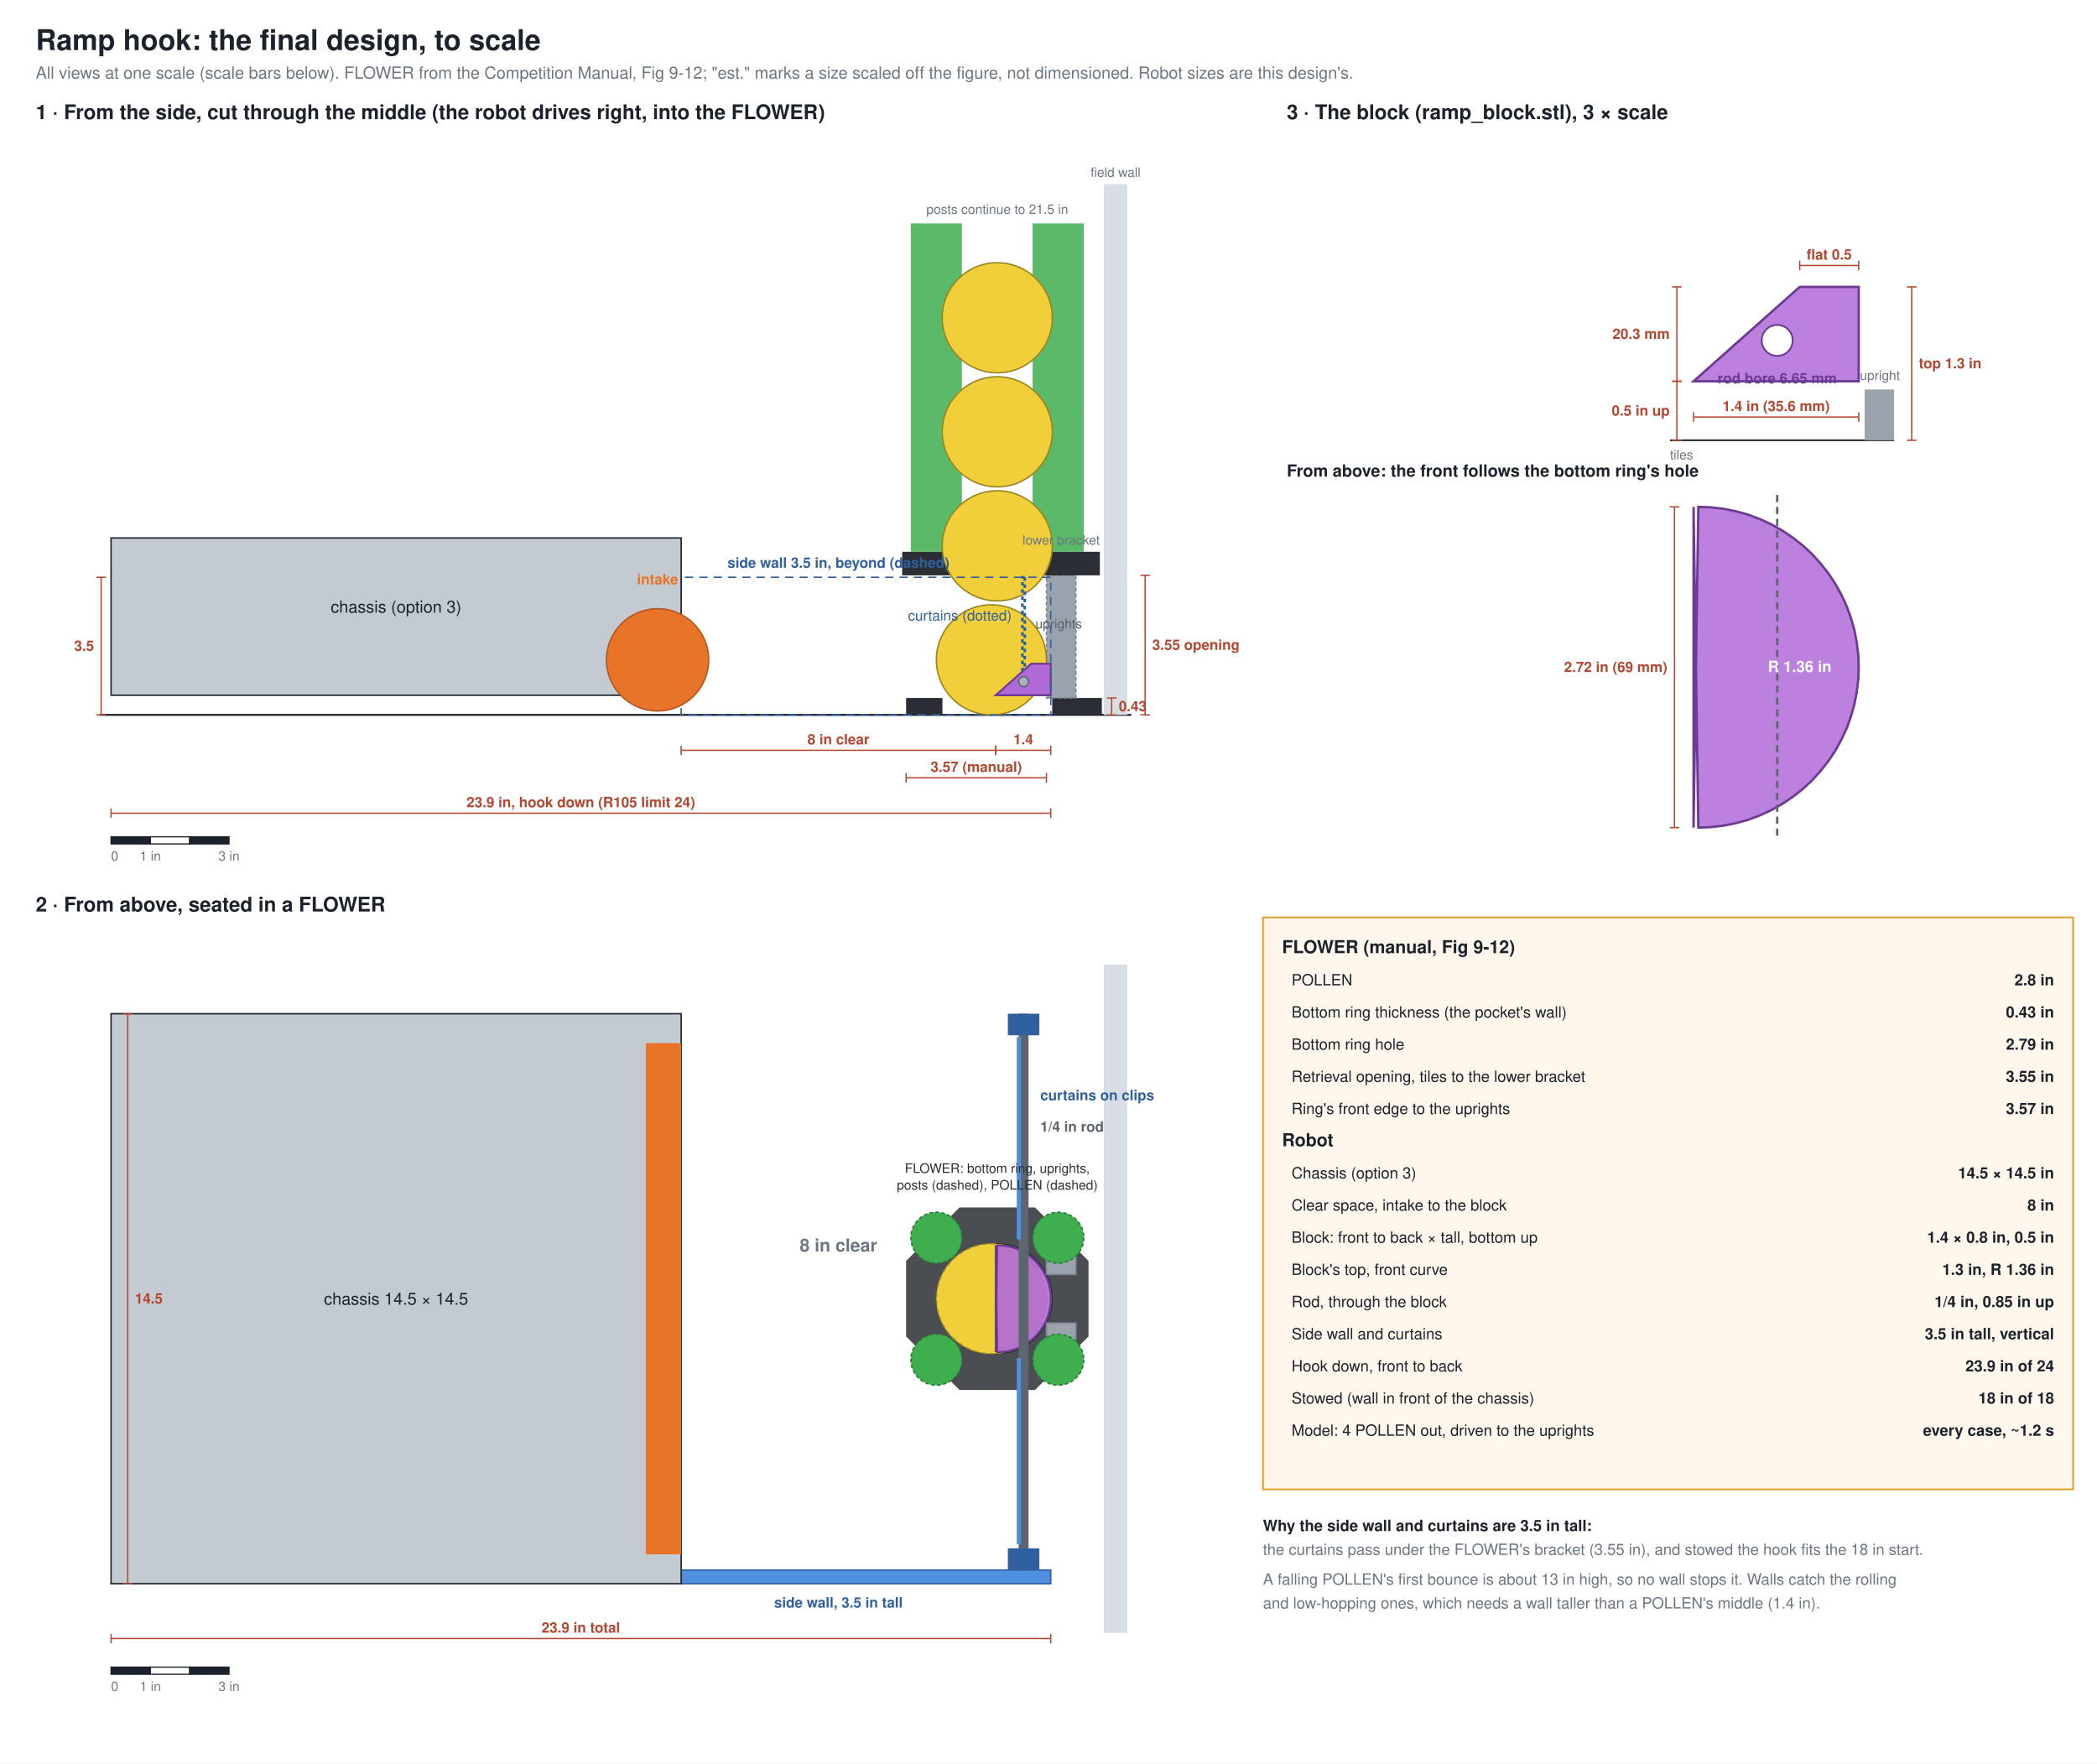
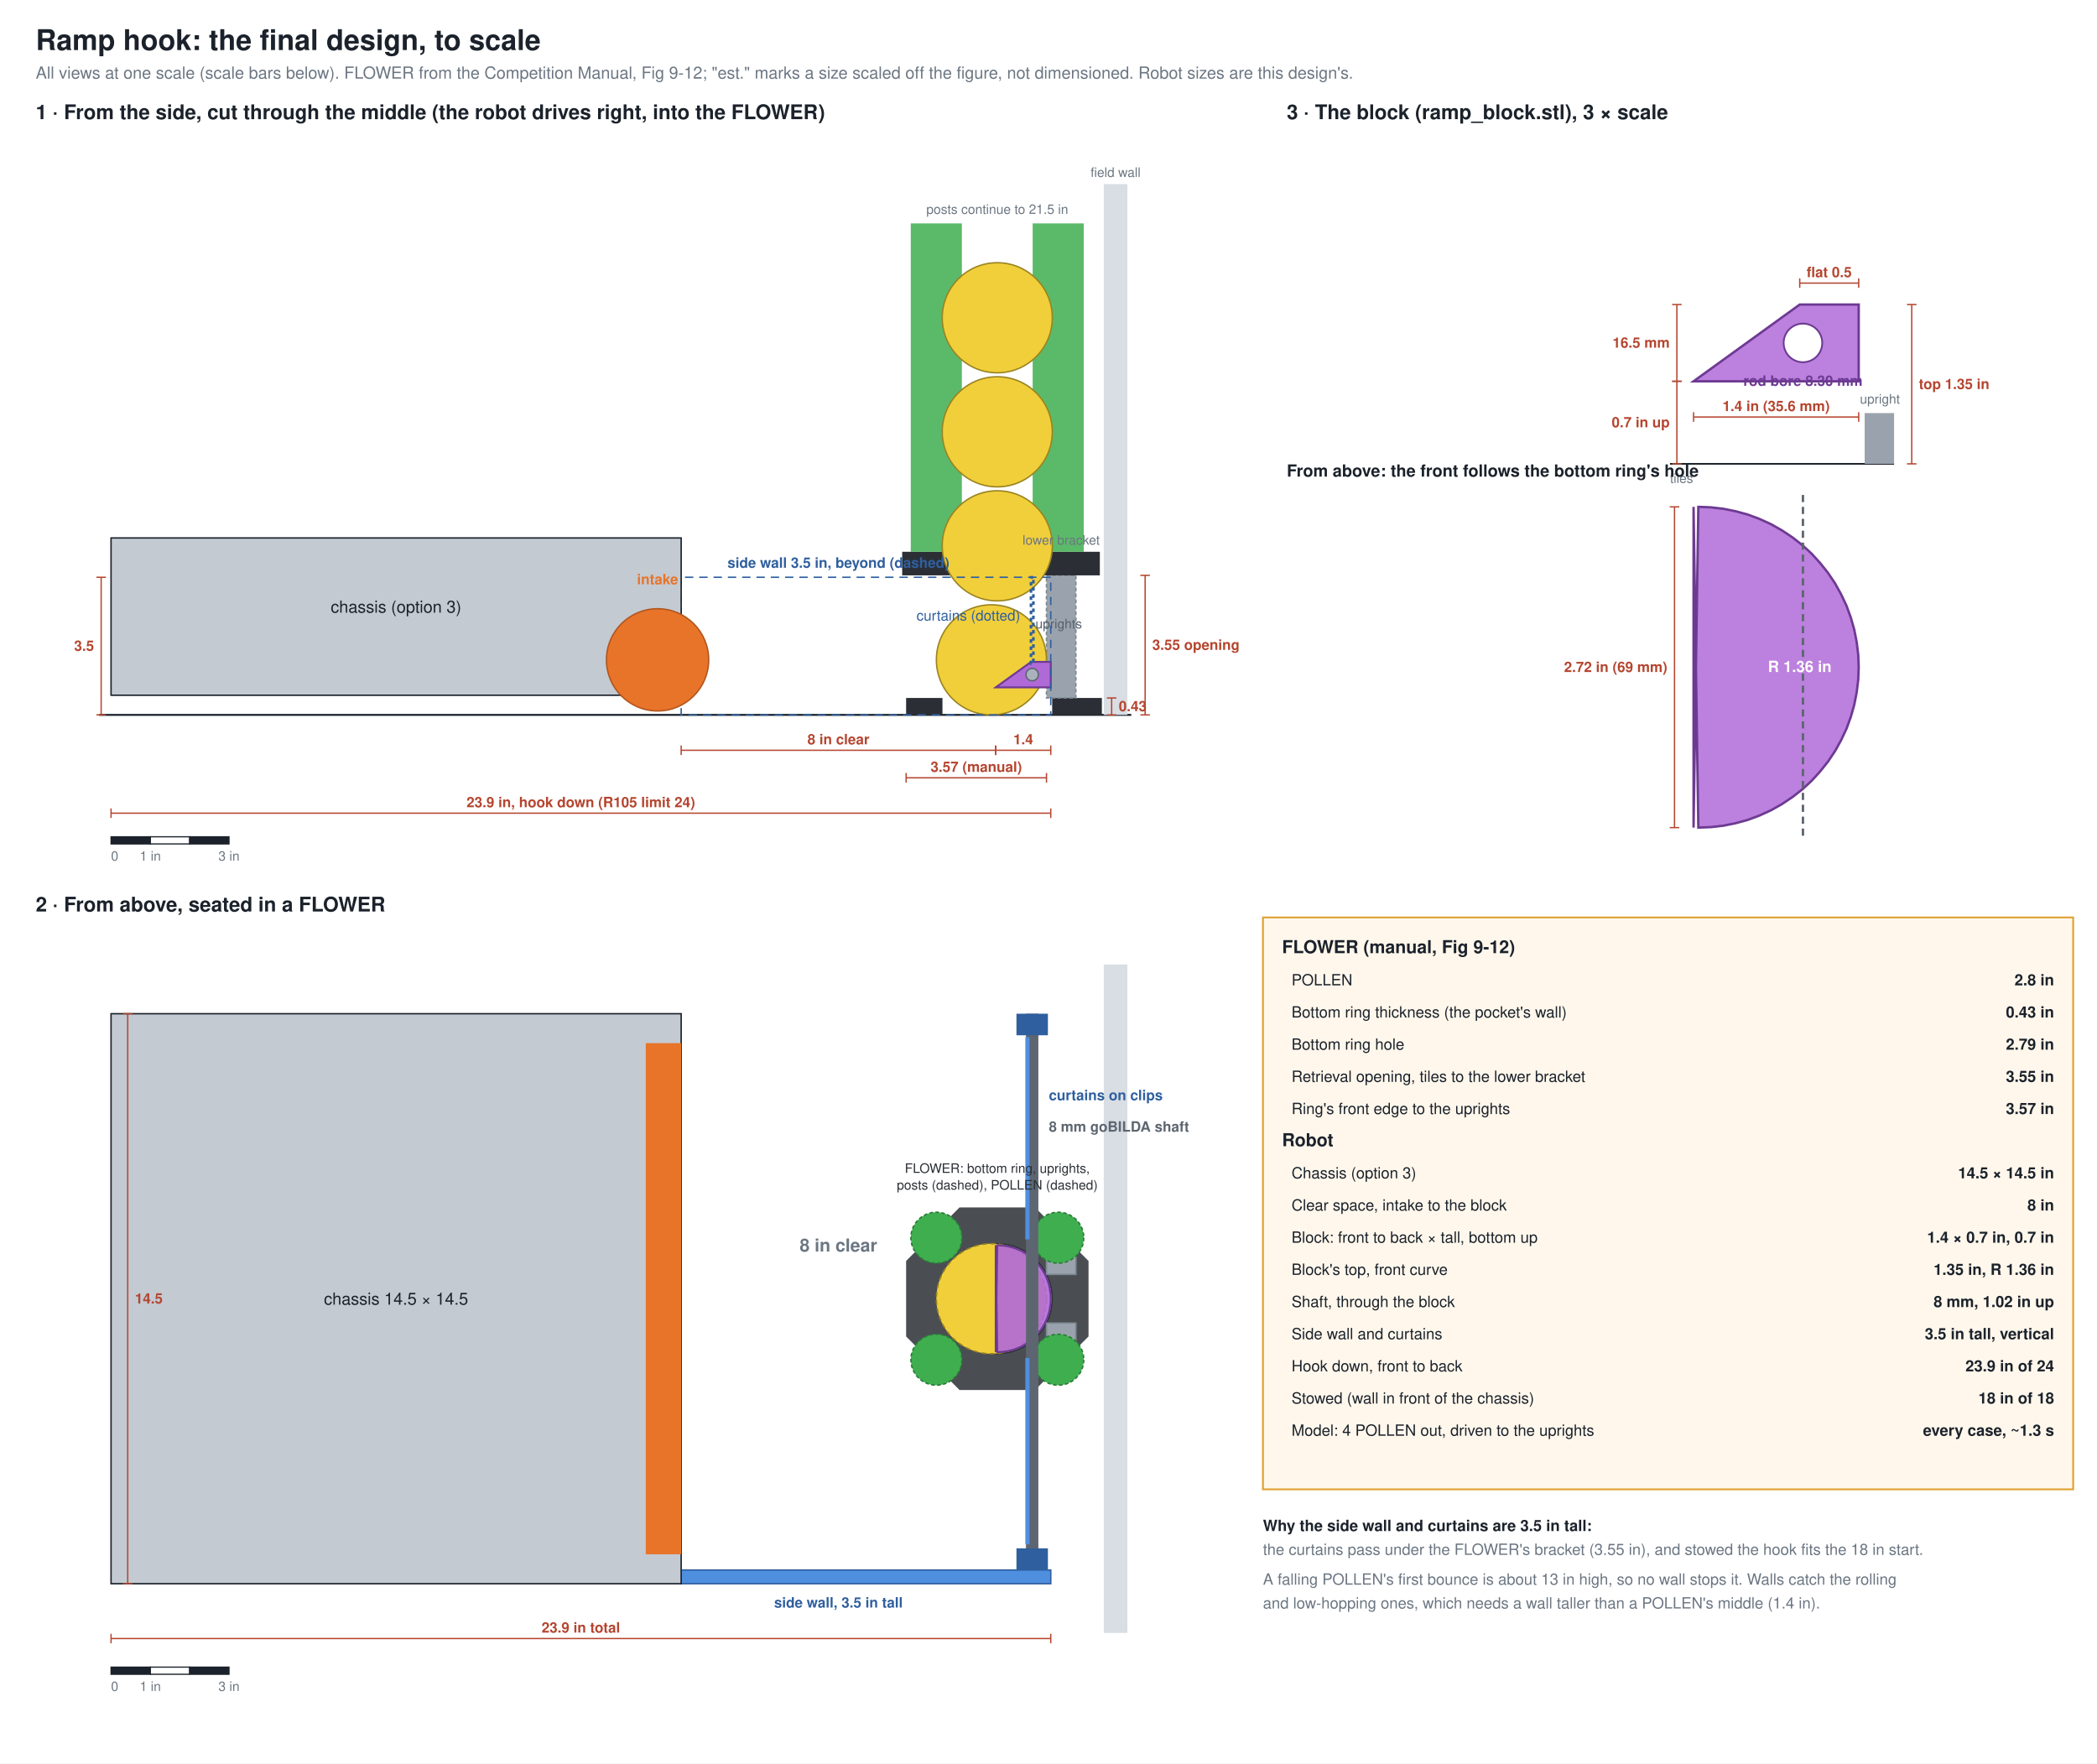
<svg xmlns="http://www.w3.org/2000/svg" width="1760" height="1480" font-family="Helvetica,Arial,sans-serif">
  <rect width="100%" height="100%" fill="#ffffff" />
  <text x="30.0" y="42.0" font-size="24" fill="#1b222b" text-anchor="start" font-weight="700">Ramp hook: the final design, to scale</text>
  <text x="30.0" y="66.0" font-size="14" fill="#6b7682" text-anchor="start" font-weight="400">All views at one scale (scale bars below). FLOWER from the Competition Manual, Fig 9-12; "est." marks a size scaled off the figure, not dimensioned. Robot sizes are this design's.</text>
  <text x="30.0" y="100.0" font-size="17" fill="#1b222b" text-anchor="start" font-weight="700">1 · From the side, cut through the middle (the robot drives right, into the FLOWER)</text>
  <line x1="83.3" y1="600.0" x2="949.5" y2="600.0" stroke="#1b222b" stroke-width="1.6" />
  <polygon points="926.4,154.5 946.2,154.5 946.2,600.0 926.4,600.0" fill="#d9dee4" fill-opacity="1.0" stroke="none" stroke-width="1.2" />
  <text x="936.3" y="148.5" font-size="11" fill="#6b7682" text-anchor="middle" font-weight="400">field wall</text>
  <polygon points="760.5,585.8 791.0,585.8 791.0,600.0 760.5,600.0" fill="#2b2f35" fill-opacity="1.0" stroke="none" stroke-width="1.2" />
  <polygon points="883.1,585.8 924.8,585.8 924.8,600.0 883.1,600.0" fill="#2b2f35" fill-opacity="1.0" stroke="none" stroke-width="1.2" />
  <polygon points="878.3,482.9 903.0,482.9 903.0,585.8 878.3,585.8" fill="#9aa3ad" fill-opacity="1.0" stroke="#7d8792" stroke-width="1.2" stroke-dasharray="3 2" />
  <polygon points="757.2,463.1 923.1,463.1 923.1,482.9 757.2,482.9" fill="#2b2f35" fill-opacity="1.0" stroke="none" stroke-width="1.2" />
  <polygon points="909.6,187.5 866.7,187.5 866.7,463.1 909.6,463.1" fill="#3fae4f" fill-opacity="0.85" stroke="none" stroke-width="1.2" />
  <polygon points="807.3,187.5 764.4,187.5 764.4,463.1 807.3,463.1" fill="#3fae4f" fill-opacity="0.85" stroke="none" stroke-width="1.2" />
  <text x="837.0" y="179.5" font-size="11" fill="#6b7682" text-anchor="middle" font-weight="400">posts continue to 21.5 in</text>
  <circle cx="832.1" cy="553.8" r="46.2" fill="#f1cf3a" stroke="#9a8420" stroke-width="1.2" />
  <circle cx="837.0" cy="458.1" r="46.2" fill="#f1cf3a" stroke="#9a8420" stroke-width="1.2" />
  <circle cx="837.0" cy="362.4" r="46.2" fill="#f1cf3a" stroke="#9a8420" stroke-width="1.2" />
  <circle cx="837.0" cy="266.7" r="46.2" fill="#f1cf3a" stroke="#9a8420" stroke-width="1.2" />
-   <polygon points="881.9,583.5 881.9,557.1 865.4,557.1 835.7,583.5" fill="#b06ad8" fill-opacity="1.0" stroke="#6d3a92" stroke-width="1.6" />
-   <circle cx="859.1" cy="572.1" r="4.1" fill="#aab3bd" stroke="#5d6670" stroke-width="1.2" />
-   <polygon points="860.1,484.5 858.1,484.5 858.1,562.0 860.1,562.0" fill="none" fill-opacity="1.0" stroke="#2f5f9e" stroke-width="2.2" stroke-dasharray="3 3" />
+   <polygon points="881.9,576.9 881.9,555.5 865.4,555.5 835.7,576.9" fill="#b06ad8" fill-opacity="1.0" stroke="#6d3a92" stroke-width="1.6" />
+   <circle cx="866.3" cy="566.2" r="5.2" fill="#aab3bd" stroke="#5d6670" stroke-width="1.2" />
+   <polygon points="867.3,484.5 865.3,484.5 865.3,557.1 867.3,557.1" fill="none" fill-opacity="1.0" stroke="#2f5f9e" stroke-width="2.2" stroke-dasharray="3 3" />
  <polygon points="881.9,484.5 571.7,484.5 571.7,600.0 881.9,600.0" fill="none" fill-opacity="1.0" stroke="#2f5f9e" stroke-width="1.2" stroke-dasharray="7 5" />
  <polygon points="93.2,451.5 571.7,451.5 571.7,583.5 93.2,583.5" fill="#c3cad2" fill-opacity="1.0" stroke="#1b222b" stroke-width="1.2" />
  <circle cx="551.9" cy="553.8" r="42.9" fill="#e8742a" stroke="#b2561d" stroke-width="1.2" />
  <text x="332.4" y="514.2" font-size="14" fill="#1b222b" text-anchor="middle" font-weight="400">chassis (option 3)</text>
  <text x="551.9" y="490.4" font-size="12" fill="#e8742a" text-anchor="middle" font-weight="700">intake</text>
  <text x="703.7" y="476.5" font-size="12" fill="#2f5f9e" text-anchor="middle" font-weight="700">side wall 3.5 in, beyond (dashed)</text>
-   <text x="849.1" y="520.8" font-size="12" fill="#2f5f9e" text-anchor="end" font-weight="400">curtains (dotted)</text>
+   <text x="856.3" y="520.8" font-size="12" fill="#2f5f9e" text-anchor="end" font-weight="400">curtains (dotted)</text>
  <text x="890.6" y="545.4" font-size="11" fill="#1b222b" text-anchor="start" font-weight="400" />
  <line x1="571.7" y1="629.7" x2="835.7" y2="629.7" stroke="#b5452f" stroke-width="1.1" />
  <line x1="571.7" y1="625.7" x2="571.7" y2="633.7" stroke="#b5452f" stroke-width="1.1" />
  <line x1="835.7" y1="625.7" x2="835.7" y2="633.7" stroke="#b5452f" stroke-width="1.1" />
  <text x="703.7" y="624.7" font-size="12" fill="#b5452f" text-anchor="middle" font-weight="700">8 in clear</text>
  <line x1="835.7" y1="629.7" x2="881.9" y2="629.7" stroke="#b5452f" stroke-width="1.1" />
  <line x1="835.7" y1="625.7" x2="835.7" y2="633.7" stroke="#b5452f" stroke-width="1.1" />
  <line x1="881.9" y1="625.7" x2="881.9" y2="633.7" stroke="#b5452f" stroke-width="1.1" />
  <text x="858.8" y="624.7" font-size="12" fill="#b5452f" text-anchor="middle" font-weight="700">1.4</text>
  <line x1="93.2" y1="682.5" x2="881.9" y2="682.5" stroke="#b5452f" stroke-width="1.1" />
  <line x1="93.2" y1="678.5" x2="93.2" y2="686.5" stroke="#b5452f" stroke-width="1.1" />
  <line x1="881.9" y1="678.5" x2="881.9" y2="686.5" stroke="#b5452f" stroke-width="1.1" />
  <text x="487.5" y="677.5" font-size="12" fill="#b5452f" text-anchor="middle" font-weight="700">23.9 in, hook down (R105 limit 24)</text>
  <line x1="760.5" y1="652.8" x2="878.3" y2="652.8" stroke="#b5452f" stroke-width="1.1" />
  <line x1="760.5" y1="648.8" x2="760.5" y2="656.8" stroke="#b5452f" stroke-width="1.1" />
  <line x1="878.3" y1="648.8" x2="878.3" y2="656.8" stroke="#b5452f" stroke-width="1.1" />
  <text x="819.4" y="647.8" font-size="12" fill="#b5452f" text-anchor="middle" font-weight="700">3.57 (manual)</text>
  <line x1="933.0" y1="600.0" x2="933.0" y2="585.8" stroke="#b5452f" stroke-width="1.1" />
  <line x1="929.0" y1="600.0" x2="937.0" y2="600.0" stroke="#b5452f" stroke-width="1.1" />
  <line x1="929.0" y1="585.8" x2="937.0" y2="585.8" stroke="#b5452f" stroke-width="1.1" />
  <text x="939.0" y="596.9" font-size="12" fill="#b5452f" text-anchor="start" font-weight="700">0.43</text>
  <line x1="961.1" y1="600.0" x2="961.1" y2="482.9" stroke="#b5452f" stroke-width="1.1" />
  <line x1="957.1" y1="600.0" x2="965.1" y2="600.0" stroke="#b5452f" stroke-width="1.1" />
  <line x1="957.1" y1="482.9" x2="965.1" y2="482.9" stroke="#b5452f" stroke-width="1.1" />
  <text x="967.1" y="545.4" font-size="12" fill="#b5452f" text-anchor="start" font-weight="700">3.55 opening</text>
  <line x1="84.9" y1="600.0" x2="84.9" y2="484.5" stroke="#b5452f" stroke-width="1.1" />
  <line x1="80.9" y1="600.0" x2="88.9" y2="600.0" stroke="#b5452f" stroke-width="1.1" />
  <line x1="80.9" y1="484.5" x2="88.9" y2="484.5" stroke="#b5452f" stroke-width="1.1" />
  <text x="78.9" y="546.2" font-size="12" fill="#b5452f" text-anchor="end" font-weight="700">3.5</text>
  <text x="890.6" y="457.1" font-size="11" fill="#6b7682" text-anchor="middle" font-weight="400">lower bracket</text>
  <text x="888.6" y="527.4" font-size="11" fill="#55606b" text-anchor="middle" font-weight="400">uprights</text>
  <polygon points="93.2,702.3 126.2,702.3 126.2,708.3 93.2,708.3" fill="#1b222b" fill-opacity="1.0" stroke="#1b222b" stroke-width="1" />
  <polygon points="126.2,702.3 159.2,702.3 159.2,708.3 126.2,708.3" fill="#ffffff" fill-opacity="1.0" stroke="#1b222b" stroke-width="1" />
  <polygon points="159.2,702.3 192.2,702.3 192.2,708.3 159.2,708.3" fill="#1b222b" fill-opacity="1.0" stroke="#1b222b" stroke-width="1" />
  <text x="93.2" y="722.3" font-size="11" fill="#6b7682" text-anchor="start" font-weight="400">0</text>
  <text x="192.2" y="722.3" font-size="11" fill="#6b7682" text-anchor="middle" font-weight="400">3 in</text>
  <text x="126.2" y="722.3" font-size="11" fill="#6b7682" text-anchor="middle" font-weight="400">1 in</text>
  <text x="30.0" y="765.0" font-size="17" fill="#1b222b" text-anchor="start" font-weight="700">2 · From above, seated in a FLOWER</text>
  <polygon points="926.4,809.5 946.2,809.5 946.2,1370.5 926.4,1370.5" fill="#d9dee4" fill-opacity="1.0" stroke="none" stroke-width="1.2" />
  <polygon points="760.5,1121.7 805.3,1166.6 868.7,1166.6 913.6,1121.7 913.6,1058.3 868.7,1013.4 805.3,1013.4 760.5,1058.3" fill="#2b2f35" fill-opacity="0.85" stroke="none" stroke-width="1.2" />
  <circle cx="837.0" cy="1090.0" r="46.0" fill="#ffffff" stroke="#2b2f35" stroke-width="1.2" />
  <polygon points="878.3,1069.6 903.0,1069.6 903.0,1044.8 878.3,1044.8" fill="#9aa3ad" fill-opacity="1.0" stroke="#7d8792" stroke-width="1.2" />
  <polygon points="878.3,1110.4 903.0,1110.4 903.0,1135.2 878.3,1135.2" fill="#9aa3ad" fill-opacity="1.0" stroke="#7d8792" stroke-width="1.2" />
  <circle cx="888.2" cy="1038.8" r="21.4" fill="#3fae4f" stroke="#2a7a37" stroke-width="1.2" stroke-dasharray="3 2" />
  <circle cx="888.2" cy="1141.2" r="21.4" fill="#3fae4f" stroke="#2a7a37" stroke-width="1.2" stroke-dasharray="3 2" />
  <circle cx="785.9" cy="1038.8" r="21.4" fill="#3fae4f" stroke="#2a7a37" stroke-width="1.2" stroke-dasharray="3 2" />
  <circle cx="785.9" cy="1141.2" r="21.4" fill="#3fae4f" stroke="#2a7a37" stroke-width="1.2" stroke-dasharray="3 2" />
  <circle cx="832.1" cy="1090.0" r="46.2" fill="#f1cf3a" stroke="#9a8420" stroke-width="1.2" stroke-dasharray="4 3" />
  <polygon points="835.7,1045.1 837.0,1134.9 840.5,1134.7 844.0,1134.3 847.5,1133.6 850.9,1132.7 854.2,1131.5 857.4,1130.0 860.5,1128.3 863.4,1126.3 866.2,1124.1 868.8,1121.7 871.1,1119.1 873.3,1116.4 875.3,1113.4 877.0,1110.4 878.5,1107.2 879.7,1103.9 880.7,1100.5 881.3,1097.0 881.8,1093.5 881.9,1090.0 881.8,1086.5 881.3,1083.0 880.7,1079.5 879.7,1076.1 878.5,1072.8 877.0,1069.6 875.3,1066.6 873.3,1063.6 871.1,1060.9 868.8,1058.3 866.2,1055.9 863.4,1053.7 860.5,1051.7 857.4,1050.0 854.2,1048.5 850.9,1047.3 847.5,1046.4 844.0,1045.7 840.5,1045.3 837.0,1045.1 835.7,1134.9" fill="#b06ad8" fill-opacity="0.9" stroke="#6d3a92" stroke-width="1.6" />
-   <line x1="859.1" y1="850.8" x2="859.1" y2="1317.7" stroke="#5d6670" stroke-width="8.25" />
-   <polygon points="845.9,850.8 872.3,850.8 872.3,868.9 845.9,868.9" fill="#2f5f9e" fill-opacity="1.0" stroke="none" stroke-width="1.2" />
-   <polygon points="845.9,1299.5 872.3,1299.5 872.3,1317.7 845.9,1317.7" fill="#2f5f9e" fill-opacity="1.0" stroke="none" stroke-width="1.2" />
-   <line x1="855.1" y1="870.5" x2="855.1" y2="1040.2" stroke="#4f8fe0" stroke-width="3.5" />
-   <line x1="855.1" y1="1139.8" x2="855.1" y2="1296.2" stroke="#4f8fe0" stroke-width="3.5" />
+   <line x1="866.3" y1="850.8" x2="866.3" y2="1317.7" stroke="#5d6670" stroke-width="10.394" />
+   <polygon points="853.1,850.8 879.5,850.8 879.5,868.9 853.1,868.9" fill="#2f5f9e" fill-opacity="1.0" stroke="none" stroke-width="1.2" />
+   <polygon points="853.1,1299.5 879.5,1299.5 879.5,1317.7 853.1,1317.7" fill="#2f5f9e" fill-opacity="1.0" stroke="none" stroke-width="1.2" />
+   <line x1="862.3" y1="870.5" x2="862.3" y2="1040.2" stroke="#4f8fe0" stroke-width="3.5" />
+   <line x1="862.3" y1="1139.8" x2="862.3" y2="1296.2" stroke="#4f8fe0" stroke-width="3.5" />
  <polygon points="881.9,1317.7 571.7,1317.7 571.7,1329.2 881.9,1329.2" fill="#4f8fe0" fill-opacity="1.0" stroke="#2f5f9e" stroke-width="1.2" />
  <polygon points="93.2,850.8 571.7,850.8 571.7,1329.2 93.2,1329.2" fill="#c3cad2" fill-opacity="1.0" stroke="#1b222b" stroke-width="1.2" />
  <polygon points="542.0,875.5 571.7,875.5 571.7,1304.5 542.0,1304.5" fill="#e8742a" fill-opacity="1.0" stroke="none" stroke-width="1.2" />
  <text x="332.4" y="1095.0" font-size="14" fill="#1b222b" text-anchor="middle" font-weight="400">chassis 14.5 × 14.5</text>
  <text x="703.7" y="1050.4" font-size="15" fill="#6b7682" text-anchor="middle" font-weight="700">8 in clear</text>
  <text x="703.7" y="1349.2" font-size="12" fill="#2f5f9e" text-anchor="middle" font-weight="700">side wall, 3.5 in tall</text>
-   <text x="873.1" y="923.4" font-size="12" fill="#2f5f9e" text-anchor="start" font-weight="700">curtains on clips</text>
-   <text x="873.1" y="949.8" font-size="12" fill="#5d6670" text-anchor="start" font-weight="700">1/4 in rod</text>
+   <text x="880.3" y="923.4" font-size="12" fill="#2f5f9e" text-anchor="start" font-weight="700">curtains on clips</text>
+   <text x="880.3" y="949.8" font-size="12" fill="#5d6670" text-anchor="start" font-weight="700">8 mm goBILDA shaft</text>
  <text x="837.0" y="984.4" font-size="11" fill="#2b2f35" text-anchor="middle" font-weight="400">FLOWER: bottom ring, uprights,</text>
  <text x="837.0" y="998.4" font-size="11" fill="#2b2f35" text-anchor="middle" font-weight="400">posts (dashed), POLLEN (dashed)</text>
  <line x1="93.2" y1="1375.2" x2="881.9" y2="1375.2" stroke="#b5452f" stroke-width="1.1" />
  <line x1="93.2" y1="1371.2" x2="93.2" y2="1379.2" stroke="#b5452f" stroke-width="1.1" />
  <line x1="881.9" y1="1371.2" x2="881.9" y2="1379.2" stroke="#b5452f" stroke-width="1.1" />
  <text x="487.5" y="1370.2" font-size="12" fill="#b5452f" text-anchor="middle" font-weight="700">23.9 in total</text>
  <line x1="107.2" y1="850.8" x2="107.2" y2="1329.2" stroke="#b5452f" stroke-width="1.1" />
  <line x1="103.2" y1="850.8" x2="111.2" y2="850.8" stroke="#b5452f" stroke-width="1.1" />
  <line x1="103.2" y1="1329.2" x2="111.2" y2="1329.2" stroke="#b5452f" stroke-width="1.1" />
  <text x="113.2" y="1094.0" font-size="12" fill="#b5452f" text-anchor="start" font-weight="700">14.5</text>
  <polygon points="93.2,1399.2 126.2,1399.2 126.2,1405.2 93.2,1405.2" fill="#1b222b" fill-opacity="1.0" stroke="#1b222b" stroke-width="1" />
  <polygon points="126.2,1399.2 159.2,1399.2 159.2,1405.2 126.2,1405.2" fill="#ffffff" fill-opacity="1.0" stroke="#1b222b" stroke-width="1" />
  <polygon points="159.2,1399.2 192.2,1399.2 192.2,1405.2 159.2,1405.2" fill="#1b222b" fill-opacity="1.0" stroke="#1b222b" stroke-width="1" />
  <text x="93.2" y="1419.2" font-size="11" fill="#6b7682" text-anchor="start" font-weight="400">0</text>
  <text x="192.2" y="1419.2" font-size="11" fill="#6b7682" text-anchor="middle" font-weight="400">3 in</text>
  <text x="126.2" y="1419.2" font-size="11" fill="#6b7682" text-anchor="middle" font-weight="400">1 in</text>
  <text x="1080.0" y="100.0" font-size="17" fill="#1b222b" text-anchor="start" font-weight="700">3 · The block (ramp_block.stl), 3 × scale</text>
-   <polygon points="1560.0,320.0 1560.0,240.8 1510.5,240.8 1421.4,320.0" fill="#b06ad8" fill-opacity="0.85" stroke="#6d3a92" stroke-width="2" />
-   <circle cx="1491.6" cy="285.7" r="13.0" fill="#ffffff" stroke="#6d3a92" stroke-width="1.5" />
-   <line x1="1589.7" y1="369.5" x2="1401.6" y2="369.5" stroke="#1b222b" stroke-width="1.4" />
-   <text x="1401.6" y="385.5" font-size="11" fill="#6b7682" text-anchor="start" font-weight="400">tiles</text>
-   <polygon points="1565.0,326.9 1589.7,326.9 1589.7,369.5 1565.0,369.5" fill="#9aa3ad" fill-opacity="1.0" stroke="none" stroke-width="1.2" />
+   <polygon points="1560.0,320.0 1560.0,255.6 1510.5,255.6 1421.4,320.0" fill="#b06ad8" fill-opacity="0.85" stroke="#6d3a92" stroke-width="2" />
+   <circle cx="1513.2" cy="287.8" r="16.2" fill="#ffffff" stroke="#6d3a92" stroke-width="1.5" />
+   <line x1="1589.7" y1="389.3" x2="1401.6" y2="389.3" stroke="#1b222b" stroke-width="1.4" />
+   <text x="1401.6" y="405.3" font-size="11" fill="#6b7682" text-anchor="start" font-weight="400">tiles</text>
+   <polygon points="1565.0,346.7 1589.7,346.7 1589.7,389.3 1565.0,389.3" fill="#9aa3ad" fill-opacity="1.0" stroke="none" stroke-width="1.2" />
  <line x1="1421.4" y1="350.0" x2="1560.0" y2="350.0" stroke="#b5452f" stroke-width="1.1" />
  <line x1="1421.4" y1="346.0" x2="1421.4" y2="354.0" stroke="#b5452f" stroke-width="1.1" />
  <line x1="1560.0" y1="346.0" x2="1560.0" y2="354.0" stroke="#b5452f" stroke-width="1.1" />
  <text x="1490.7" y="345.0" font-size="12" fill="#b5452f" text-anchor="middle" font-weight="700">1.4 in (35.6 mm)</text>
-   <line x1="1560.0" y1="222.8" x2="1510.5" y2="222.8" stroke="#b5452f" stroke-width="1.1" />
-   <line x1="1560.0" y1="218.8" x2="1560.0" y2="226.8" stroke="#b5452f" stroke-width="1.1" />
-   <line x1="1510.5" y1="218.8" x2="1510.5" y2="226.8" stroke="#b5452f" stroke-width="1.1" />
-   <text x="1535.2" y="217.8" font-size="12" fill="#b5452f" text-anchor="middle" font-weight="700">flat 0.5</text>
-   <line x1="1604.5" y1="369.5" x2="1604.5" y2="240.8" stroke="#b5452f" stroke-width="1.1" />
-   <line x1="1600.5" y1="369.5" x2="1608.5" y2="369.5" stroke="#b5452f" stroke-width="1.1" />
-   <line x1="1600.5" y1="240.8" x2="1608.5" y2="240.8" stroke="#b5452f" stroke-width="1.1" />
-   <text x="1610.5" y="309.1" font-size="12" fill="#b5452f" text-anchor="start" font-weight="700">top 1.3 in</text>
-   <line x1="1407.4" y1="369.5" x2="1407.4" y2="320.0" stroke="#b5452f" stroke-width="1.1" />
-   <line x1="1403.4" y1="369.5" x2="1411.4" y2="369.5" stroke="#b5452f" stroke-width="1.1" />
+   <line x1="1560.0" y1="237.6" x2="1510.5" y2="237.6" stroke="#b5452f" stroke-width="1.1" />
+   <line x1="1560.0" y1="233.6" x2="1560.0" y2="241.6" stroke="#b5452f" stroke-width="1.1" />
+   <line x1="1510.5" y1="233.6" x2="1510.5" y2="241.6" stroke="#b5452f" stroke-width="1.1" />
+   <text x="1535.2" y="232.6" font-size="12" fill="#b5452f" text-anchor="middle" font-weight="700">flat 0.5</text>
+   <line x1="1604.5" y1="389.3" x2="1604.5" y2="255.6" stroke="#b5452f" stroke-width="1.1" />
+   <line x1="1600.5" y1="389.3" x2="1608.5" y2="389.3" stroke="#b5452f" stroke-width="1.1" />
+   <line x1="1600.5" y1="255.6" x2="1608.5" y2="255.6" stroke="#b5452f" stroke-width="1.1" />
+   <text x="1610.5" y="326.5" font-size="12" fill="#b5452f" text-anchor="start" font-weight="700">top 1.35 in</text>
+   <line x1="1407.4" y1="389.3" x2="1407.4" y2="320.0" stroke="#b5452f" stroke-width="1.1" />
+   <line x1="1403.4" y1="389.3" x2="1411.4" y2="389.3" stroke="#b5452f" stroke-width="1.1" />
  <line x1="1403.4" y1="320.0" x2="1411.4" y2="320.0" stroke="#b5452f" stroke-width="1.1" />
-   <text x="1401.4" y="348.8" font-size="12" fill="#b5452f" text-anchor="end" font-weight="700">0.5 in up</text>
-   <line x1="1407.4" y1="320.0" x2="1407.4" y2="240.8" stroke="#b5452f" stroke-width="1.1" />
+   <text x="1401.4" y="358.6" font-size="12" fill="#b5452f" text-anchor="end" font-weight="700">0.7 in up</text>
+   <line x1="1407.4" y1="320.0" x2="1407.4" y2="255.6" stroke="#b5452f" stroke-width="1.1" />
  <line x1="1403.4" y1="320.0" x2="1411.4" y2="320.0" stroke="#b5452f" stroke-width="1.1" />
-   <line x1="1403.4" y1="240.8" x2="1411.4" y2="240.8" stroke="#b5452f" stroke-width="1.1" />
-   <text x="1401.4" y="284.4" font-size="12" fill="#b5452f" text-anchor="end" font-weight="700">20.3 mm</text>
-   <text x="1491.6" y="321.7" font-size="12" fill="#6d3a92" text-anchor="middle" font-weight="700">rod bore 6.65 mm</text>
-   <text x="1577.8" y="318.9" font-size="11" fill="#6b7682" text-anchor="middle" font-weight="400">upright</text>
+   <line x1="1403.4" y1="255.6" x2="1411.4" y2="255.6" stroke="#b5452f" stroke-width="1.1" />
+   <text x="1401.4" y="291.8" font-size="12" fill="#b5452f" text-anchor="end" font-weight="700">16.5 mm</text>
+   <text x="1513.2" y="323.8" font-size="12" fill="#6d3a92" text-anchor="middle" font-weight="700">rod bore 8.30 mm</text>
+   <text x="1577.8" y="338.7" font-size="11" fill="#6b7682" text-anchor="middle" font-weight="400">upright</text>
  <text x="1080.0" y="400.0" font-size="14" fill="#1b222b" text-anchor="start" font-weight="700">From above: the front follows the bottom ring's hole</text>
  <polygon points="1421.4,425.4 1425.4,694.6 1435.9,694.2 1446.4,693.0 1456.8,690.9 1467.0,688.1 1476.9,684.4 1486.5,680.0 1495.7,674.8 1504.5,668.9 1512.8,662.4 1520.6,655.2 1527.7,647.4 1534.3,639.1 1540.2,630.3 1545.3,621.1 1549.8,611.5 1553.4,601.6 1556.3,591.4 1558.3,581.1 1559.6,570.6 1560.0,560.0 1559.6,549.4 1558.3,538.9 1556.3,528.6 1553.4,518.4 1549.8,508.5 1545.3,498.9 1540.2,489.7 1534.3,480.9 1527.7,472.6 1520.6,464.8 1512.8,457.6 1504.5,451.1 1495.7,445.2 1486.5,440.0 1476.9,435.6 1467.0,431.9 1456.8,429.1 1446.4,427.0 1435.9,425.8 1425.4,425.4 1421.4,694.6" fill="#b06ad8" fill-opacity="0.85" stroke="#6d3a92" stroke-width="2" />
-   <line x1="1491.6" y1="415.4" x2="1491.6" y2="704.6" stroke="#5d6670" stroke-width="2" stroke-dasharray="6 4" />
+   <line x1="1513.2" y1="415.4" x2="1513.2" y2="704.6" stroke="#5d6670" stroke-width="2" stroke-dasharray="6 4" />
  <line x1="1405.4" y1="425.4" x2="1405.4" y2="694.6" stroke="#b5452f" stroke-width="1.1" />
  <line x1="1401.4" y1="425.4" x2="1409.4" y2="425.4" stroke="#b5452f" stroke-width="1.1" />
  <line x1="1401.4" y1="694.6" x2="1409.4" y2="694.6" stroke="#b5452f" stroke-width="1.1" />
  <text x="1399.4" y="564.0" font-size="12" fill="#b5452f" text-anchor="end" font-weight="700">2.72 in (69 mm)</text>
  <text x="1510.5" y="564.0" font-size="13" fill="#ffffff" text-anchor="middle" font-weight="700">R 1.36 in</text>
  <polygon points="1060.0,770.0 1740.0,770.0 1740.0,1250.0 1060.0,1250.0" fill="#fff7ec" fill-opacity="1.0" stroke="#e0a030" stroke-width="1.5" />
  <text x="1076.0" y="800.0" font-size="15" fill="#1b222b" text-anchor="start" font-weight="700">FLOWER (manual, Fig 9-12)</text>
  <text x="1084.0" y="827.0" font-size="13" fill="#1b222b" text-anchor="start" font-weight="400">POLLEN</text>
  <text x="1724.0" y="827.0" font-size="13" fill="#1b222b" text-anchor="end" font-weight="700">2.8 in</text>
  <text x="1084.0" y="854.0" font-size="13" fill="#1b222b" text-anchor="start" font-weight="400">Bottom ring thickness (the pocket's wall)</text>
  <text x="1724.0" y="854.0" font-size="13" fill="#1b222b" text-anchor="end" font-weight="700">0.43 in</text>
  <text x="1084.0" y="881.0" font-size="13" fill="#1b222b" text-anchor="start" font-weight="400">Bottom ring hole</text>
  <text x="1724.0" y="881.0" font-size="13" fill="#1b222b" text-anchor="end" font-weight="700">2.79 in</text>
  <text x="1084.0" y="908.0" font-size="13" fill="#1b222b" text-anchor="start" font-weight="400">Retrieval opening, tiles to the lower bracket</text>
  <text x="1724.0" y="908.0" font-size="13" fill="#1b222b" text-anchor="end" font-weight="700">3.55 in</text>
  <text x="1084.0" y="935.0" font-size="13" fill="#1b222b" text-anchor="start" font-weight="400">Ring's front edge to the uprights</text>
  <text x="1724.0" y="935.0" font-size="13" fill="#1b222b" text-anchor="end" font-weight="700">3.57 in</text>
  <text x="1076.0" y="962.0" font-size="15" fill="#1b222b" text-anchor="start" font-weight="700">Robot</text>
  <text x="1084.0" y="989.0" font-size="13" fill="#1b222b" text-anchor="start" font-weight="400">Chassis (option 3)</text>
  <text x="1724.0" y="989.0" font-size="13" fill="#1b222b" text-anchor="end" font-weight="700">14.5 × 14.5 in</text>
  <text x="1084.0" y="1016.0" font-size="13" fill="#1b222b" text-anchor="start" font-weight="400">Clear space, intake to the block</text>
  <text x="1724.0" y="1016.0" font-size="13" fill="#1b222b" text-anchor="end" font-weight="700">8 in</text>
  <text x="1084.0" y="1043.0" font-size="13" fill="#1b222b" text-anchor="start" font-weight="400">Block: front to back × tall, bottom up</text>
-   <text x="1724.0" y="1043.0" font-size="13" fill="#1b222b" text-anchor="end" font-weight="700">1.4 × 0.8 in, 0.5 in</text>
+   <text x="1724.0" y="1043.0" font-size="13" fill="#1b222b" text-anchor="end" font-weight="700">1.4 × 0.7 in, 0.7 in</text>
  <text x="1084.0" y="1070.0" font-size="13" fill="#1b222b" text-anchor="start" font-weight="400">Block's top, front curve</text>
-   <text x="1724.0" y="1070.0" font-size="13" fill="#1b222b" text-anchor="end" font-weight="700">1.3 in, R 1.36 in</text>
-   <text x="1084.0" y="1097.0" font-size="13" fill="#1b222b" text-anchor="start" font-weight="400">Rod, through the block</text>
-   <text x="1724.0" y="1097.0" font-size="13" fill="#1b222b" text-anchor="end" font-weight="700">1/4 in, 0.85 in up</text>
+   <text x="1724.0" y="1070.0" font-size="13" fill="#1b222b" text-anchor="end" font-weight="700">1.35 in, R 1.36 in</text>
+   <text x="1084.0" y="1097.0" font-size="13" fill="#1b222b" text-anchor="start" font-weight="400">Shaft, through the block</text>
+   <text x="1724.0" y="1097.0" font-size="13" fill="#1b222b" text-anchor="end" font-weight="700">8 mm, 1.02 in up</text>
  <text x="1084.0" y="1124.0" font-size="13" fill="#1b222b" text-anchor="start" font-weight="400">Side wall and curtains</text>
  <text x="1724.0" y="1124.0" font-size="13" fill="#1b222b" text-anchor="end" font-weight="700">3.5 in tall, vertical</text>
  <text x="1084.0" y="1151.0" font-size="13" fill="#1b222b" text-anchor="start" font-weight="400">Hook down, front to back</text>
  <text x="1724.0" y="1151.0" font-size="13" fill="#1b222b" text-anchor="end" font-weight="700">23.9 in of 24</text>
  <text x="1084.0" y="1178.0" font-size="13" fill="#1b222b" text-anchor="start" font-weight="400">Stowed (wall in front of the chassis)</text>
  <text x="1724.0" y="1178.0" font-size="13" fill="#1b222b" text-anchor="end" font-weight="700">18 in of 18</text>
  <text x="1084.0" y="1205.0" font-size="13" fill="#1b222b" text-anchor="start" font-weight="400">Model: 4 POLLEN out, driven to the uprights</text>
-   <text x="1724.0" y="1205.0" font-size="13" fill="#1b222b" text-anchor="end" font-weight="700">every case, ~1.2 s</text>
+   <text x="1724.0" y="1205.0" font-size="13" fill="#1b222b" text-anchor="end" font-weight="700">every case, ~1.3 s</text>
  <text x="1060.0" y="1285.0" font-size="13" fill="#1b222b" text-anchor="start" font-weight="700">Why the side wall and curtains are 3.5 in tall:</text>
  <text x="1060.0" y="1305.0" font-size="13" fill="#6b7682" text-anchor="start" font-weight="400">the curtains pass under the FLOWER's bracket (3.55 in), and stowed the hook fits the 18 in start.</text>
  <text x="1060.0" y="1330.0" font-size="13" fill="#6b7682" text-anchor="start" font-weight="400">A falling POLLEN's first bounce is about 13 in high, so no wall stops it. Walls catch the rolling</text>
  <text x="1060.0" y="1350.0" font-size="13" fill="#6b7682" text-anchor="start" font-weight="400">and low-hopping ones, which needs a wall taller than a POLLEN's middle (1.4 in).</text>
</svg>
